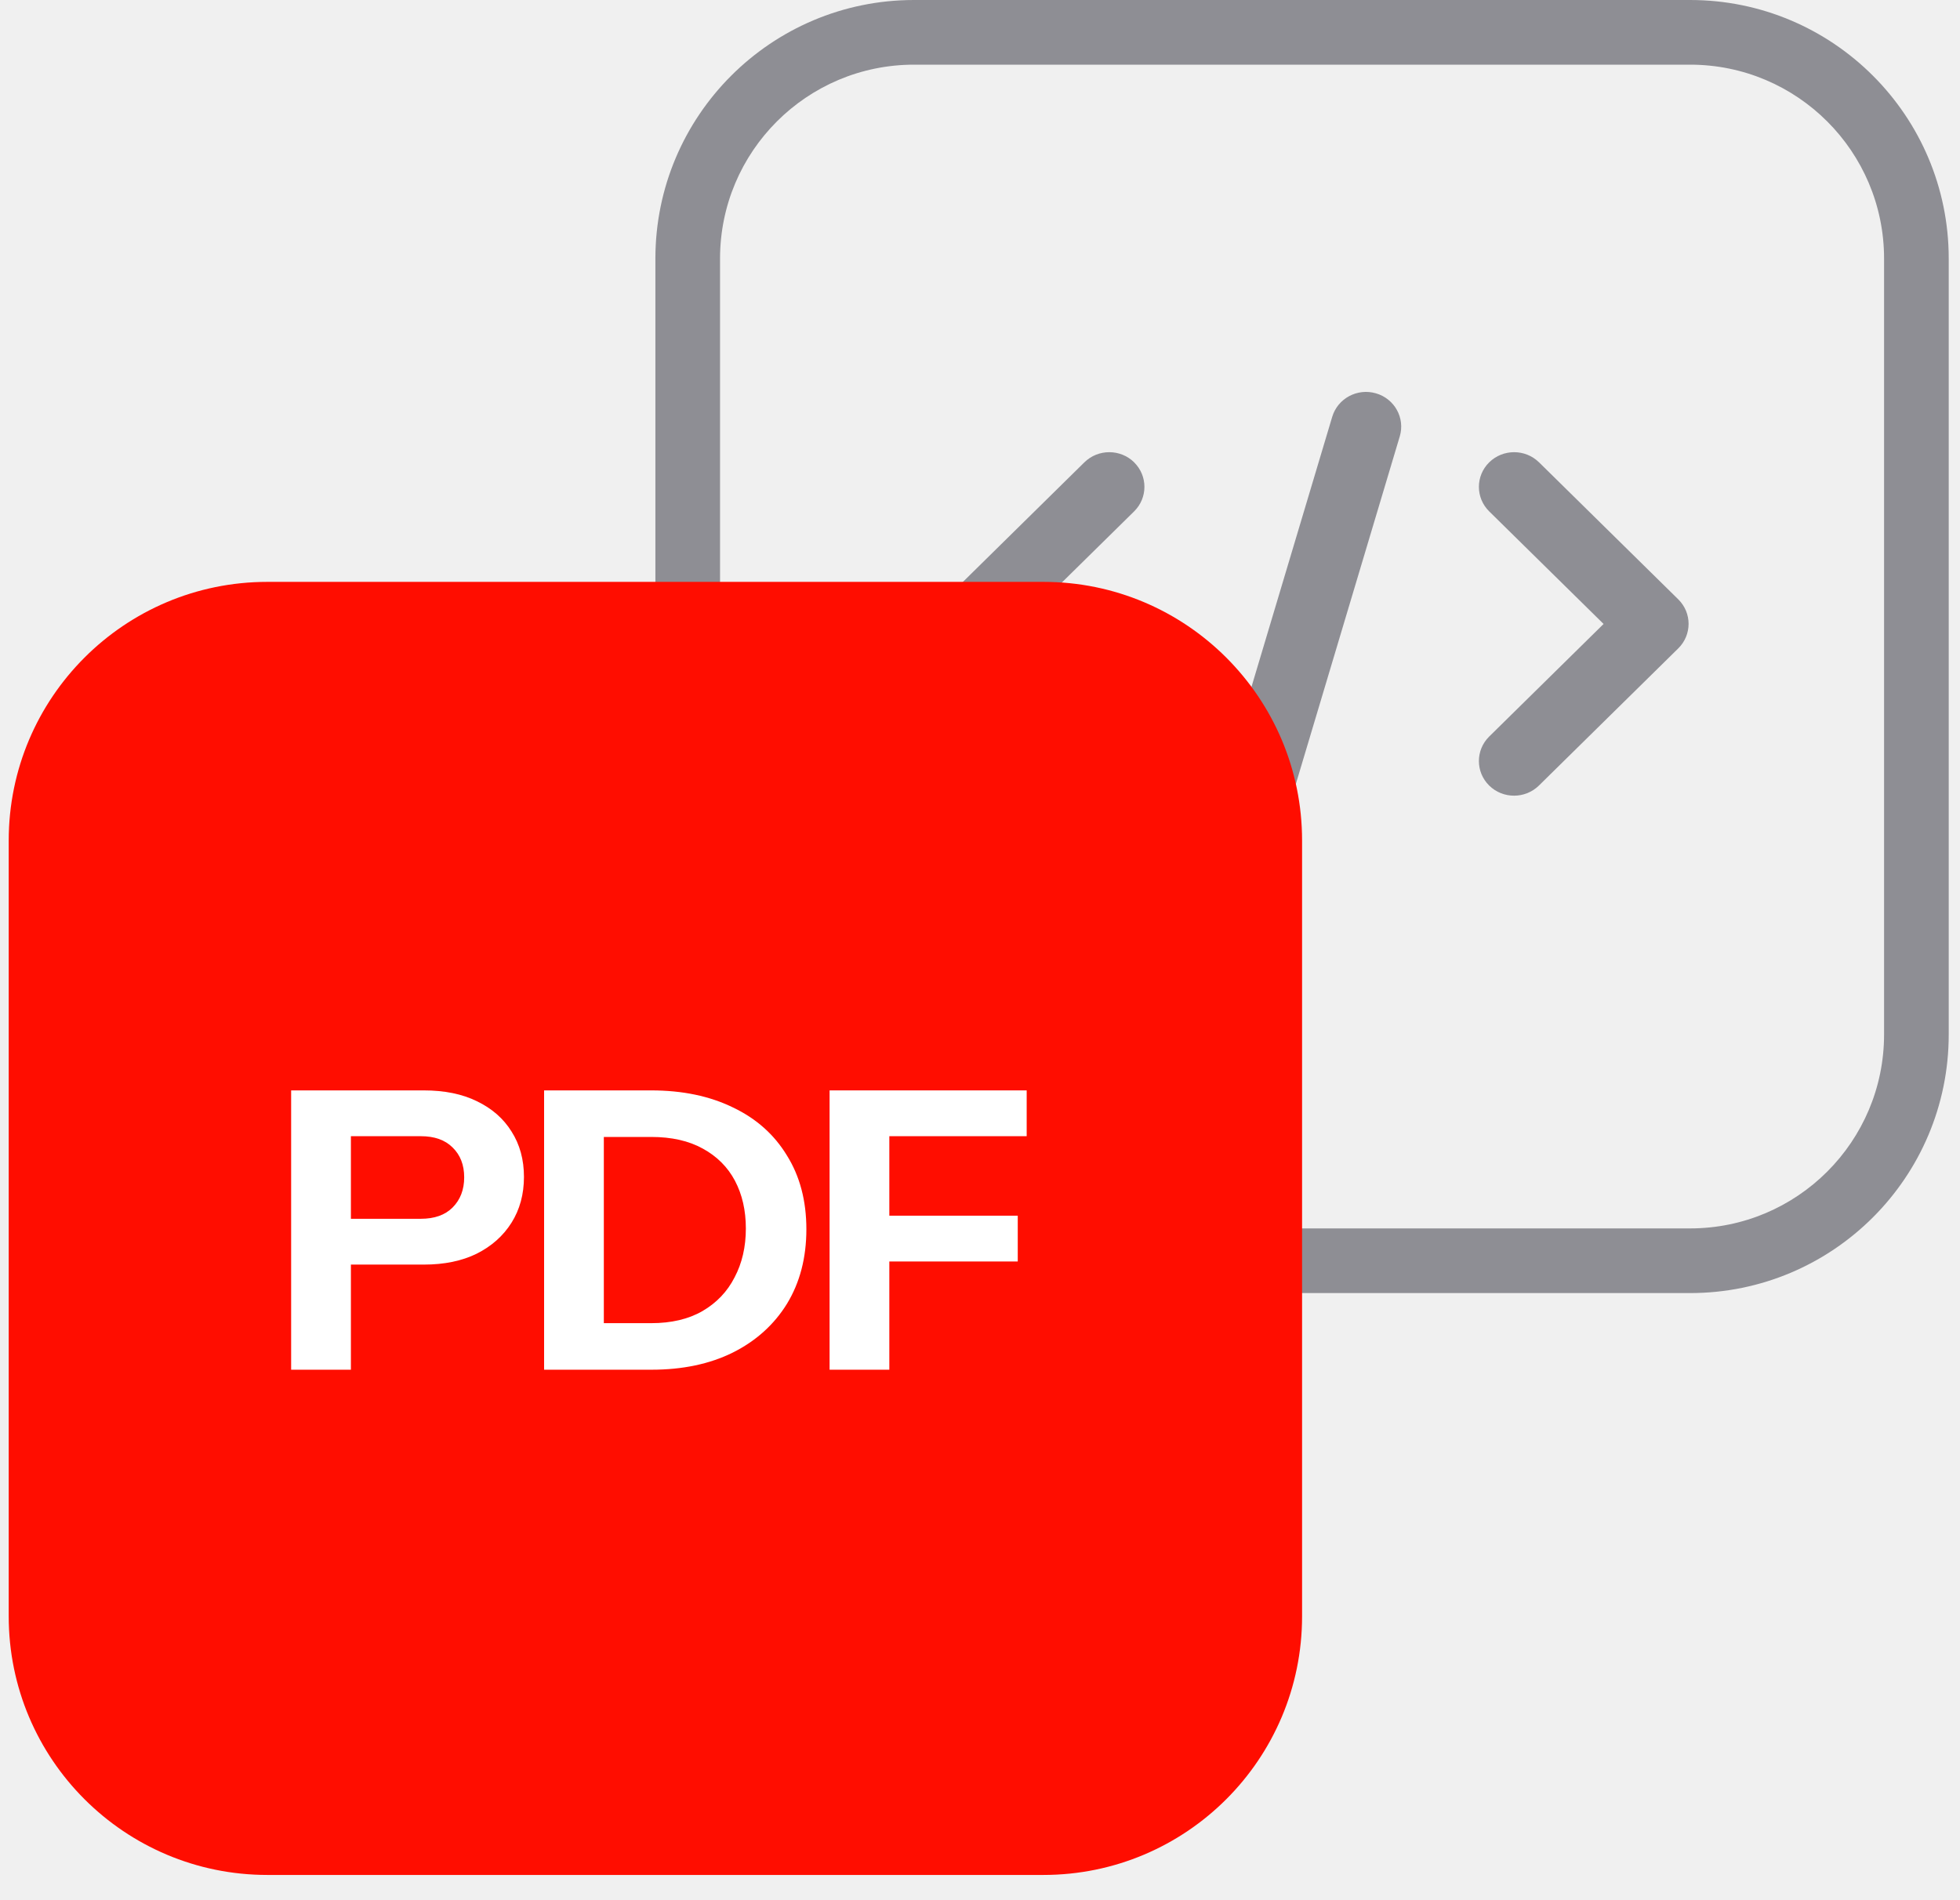
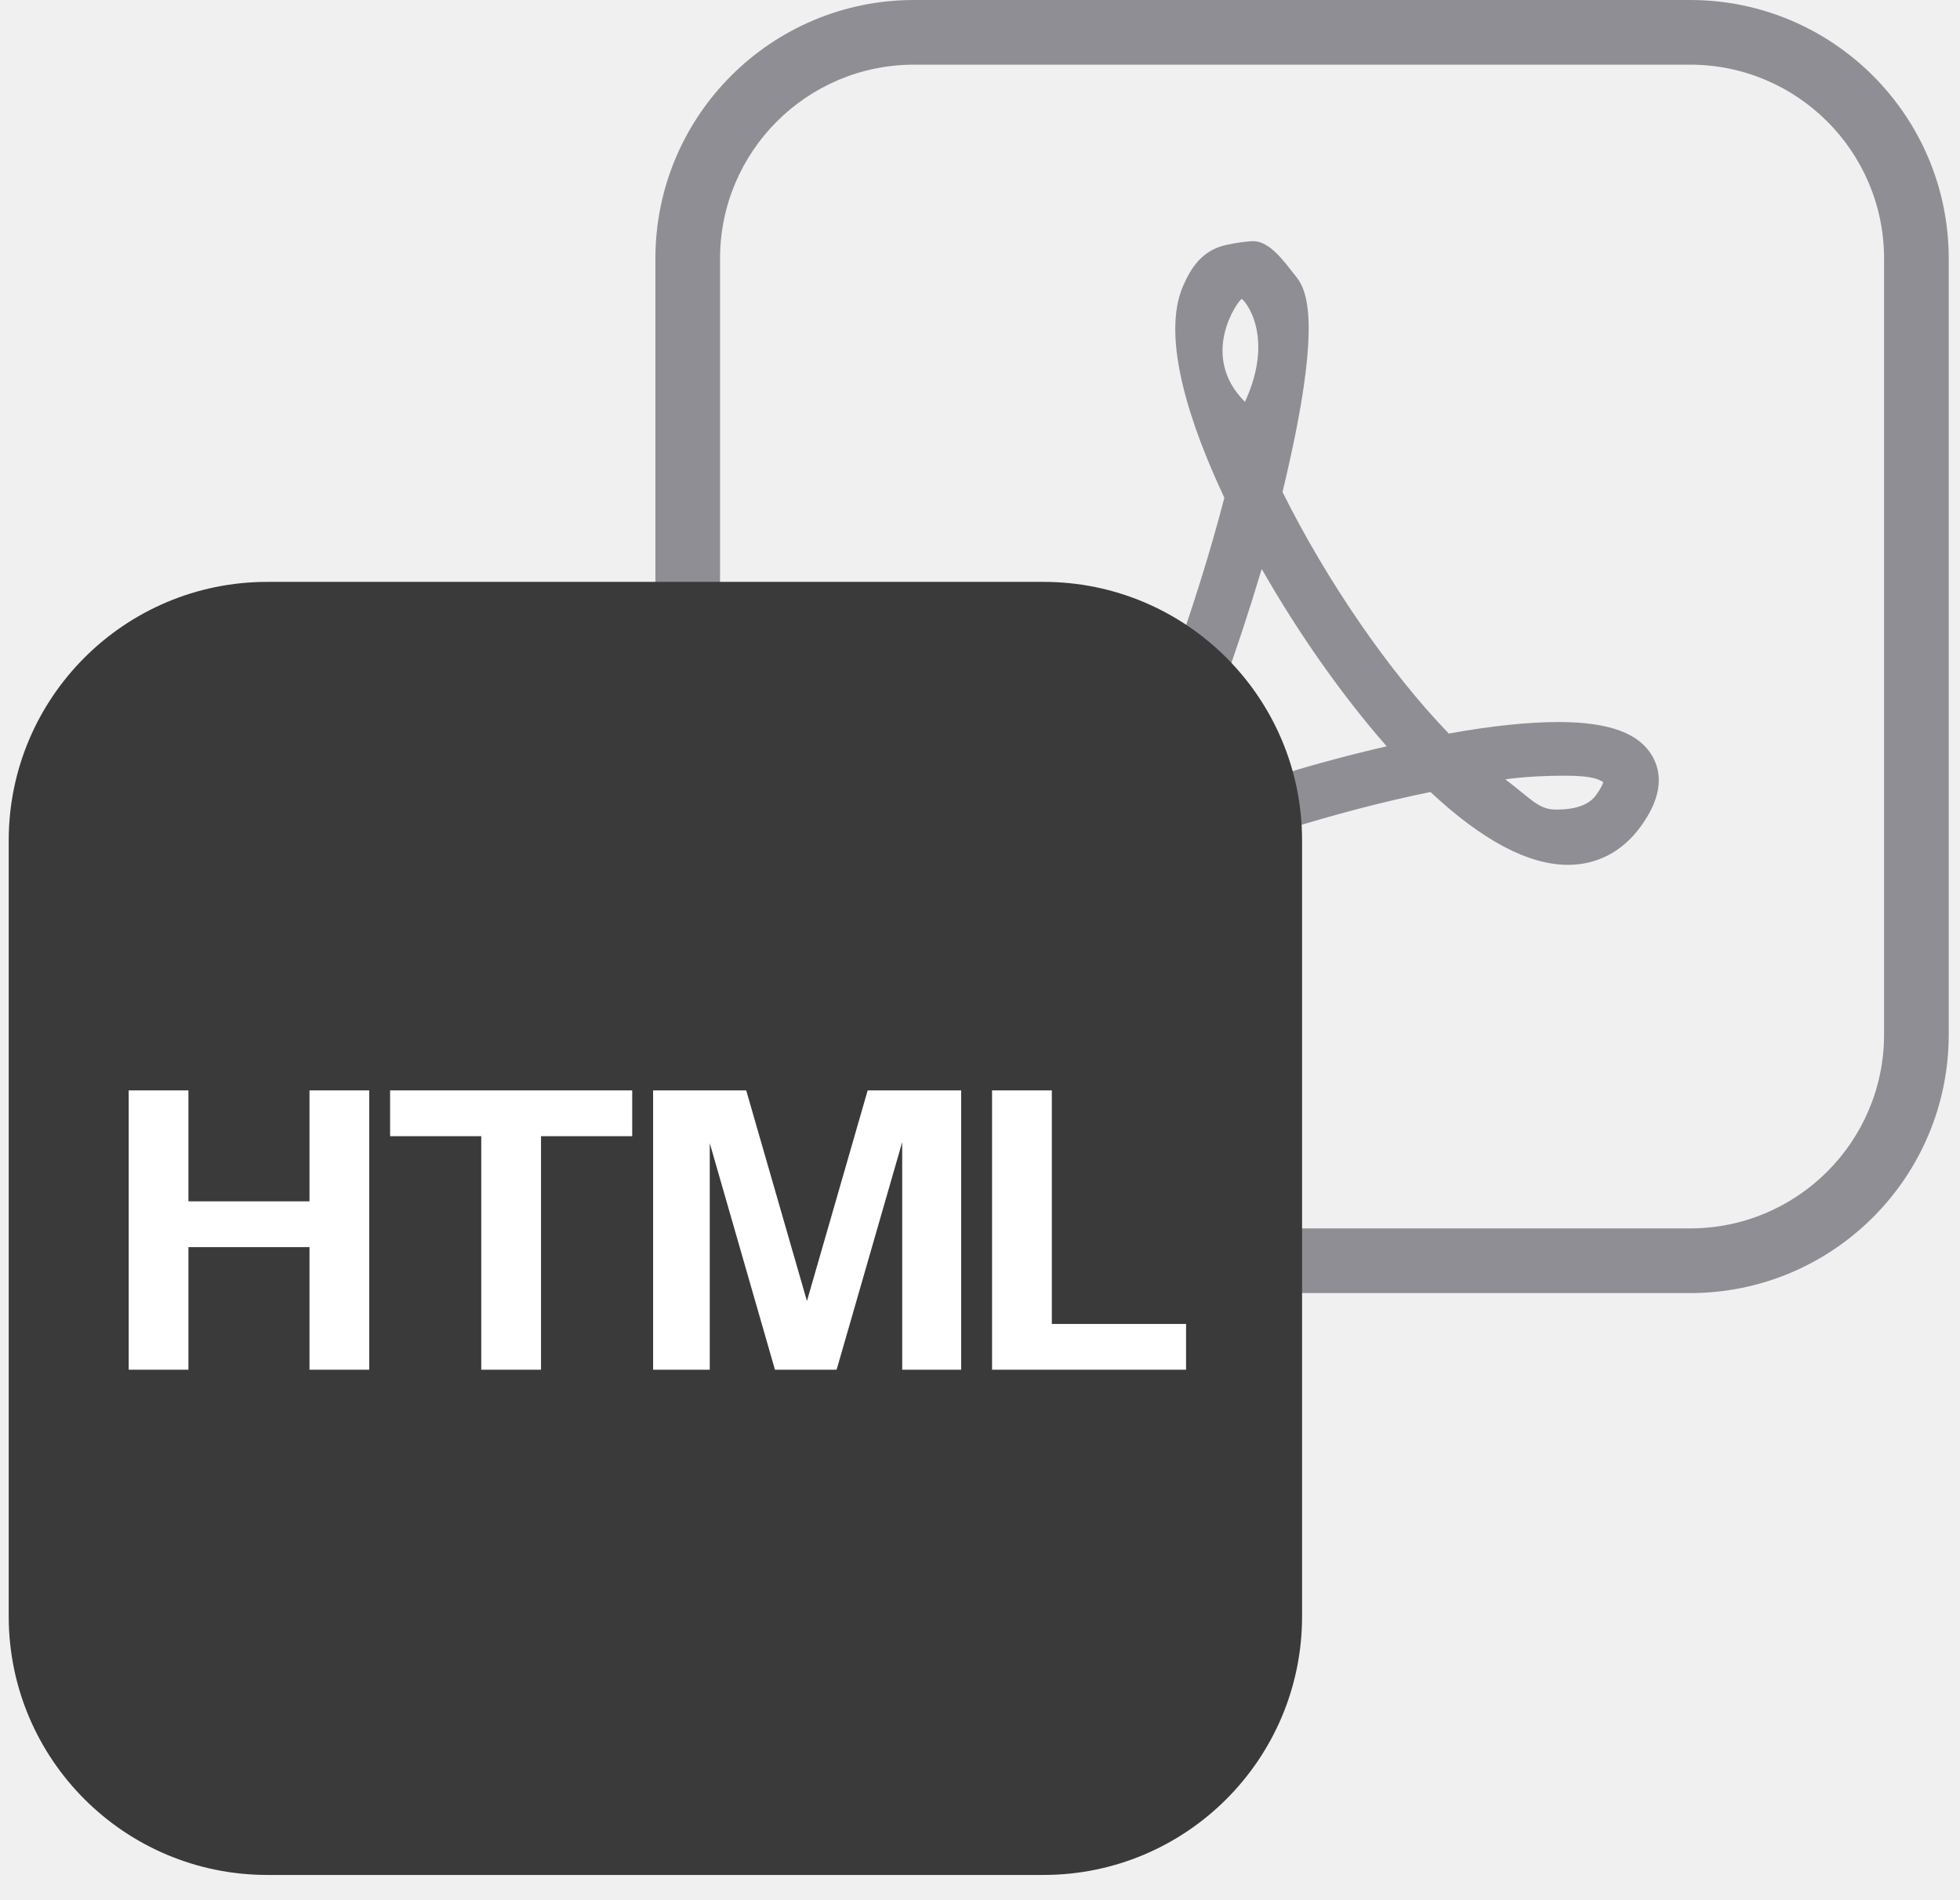
<svg xmlns="http://www.w3.org/2000/svg" width="65" height="63" viewBox="0 0 65 63" fill="none">
  <path fill-rule="evenodd" clip-rule="evenodd" d="M56.048 2.145H30.313C26.76 2.145 23.879 5.025 23.879 8.578V34.313C23.879 37.867 26.76 40.747 30.313 40.747H56.048C59.601 40.747 62.482 37.867 62.482 34.313V8.578C62.482 5.025 59.601 2.145 56.048 2.145ZM30.313 0C25.576 0 21.735 3.841 21.735 8.578V34.313C21.735 39.051 25.576 42.892 30.313 42.892H56.048C60.786 42.892 64.626 39.051 64.626 34.313V8.578C64.626 3.841 60.786 0 56.048 0H30.313Z" fill="#8E8E94" />
-   <g clip-path="url(#clip0_9631_3809)">
-     <path d="M37.613 15.336C37.157 14.887 36.417 14.887 35.961 15.336L31.341 19.885C31.122 20.1 31 20.392 31 20.697C31 21.002 31.122 21.294 31.341 21.509L35.961 26.058C36.189 26.282 36.488 26.393 36.786 26.393C37.084 26.393 37.383 26.28 37.611 26.058C38.067 25.609 38.067 24.88 37.611 24.431L33.818 20.697L37.611 16.963C38.067 16.514 38.067 15.785 37.611 15.336H37.613Z" fill="#8E8E94" />
-     <path d="M51.039 15.336C50.583 14.887 49.843 14.887 49.387 15.336C48.931 15.785 48.931 16.514 49.387 16.963L53.18 20.697L49.387 24.431C48.931 24.88 48.931 25.609 49.387 26.058C49.615 26.282 49.913 26.393 50.212 26.393C50.51 26.393 50.809 26.28 51.037 26.056L55.657 21.507C56.113 21.058 56.113 20.33 55.657 19.881L51.037 15.333L51.039 15.336Z" fill="#8E8E94" />
-     <path d="M45.631 13.047C45.012 12.867 44.363 13.217 44.181 13.825L40.086 27.525C39.904 28.135 40.259 28.774 40.876 28.953C40.985 28.985 41.097 29 41.206 29C41.71 29 42.176 28.675 42.326 28.175L46.421 14.475C46.603 13.865 46.249 13.226 45.631 13.047Z" fill="#8E8E94" />
+   <g clip-path="url(#clip0_9631_3827)">
+     <path d="M32.275 36C31.895 36 31.538 35.883 31.224 35.65C30.097 34.824 29.946 33.902 30.011 33.276C30.206 31.549 32.383 29.747 36.499 27.903C38.124 24.406 39.673 20.103 40.604 16.51C39.521 14.21 38.471 11.222 39.24 9.473C39.51 8.858 39.846 8.392 40.464 8.18C40.713 8.095 41.33 8 41.568 8C42.11 8 42.597 8.689 42.933 9.113C43.258 9.516 43.973 10.353 42.532 16.32C43.995 19.266 46.064 22.276 48.046 24.332C49.465 24.077 50.689 23.95 51.685 23.95C53.386 23.95 54.404 24.332 54.827 25.137C55.173 25.794 55.032 26.568 54.404 27.426C53.798 28.253 52.964 28.687 51.999 28.687C50.678 28.687 49.151 27.871 47.439 26.271C44.363 26.896 40.778 28.02 37.875 29.26C36.965 31.136 36.098 32.651 35.297 33.764C34.181 35.279 33.228 36 32.285 36H32.275ZM35.156 30.563C32.838 31.835 31.895 32.884 31.831 33.467C31.82 33.562 31.787 33.817 32.296 34.198C32.459 34.145 33.401 33.732 35.156 30.553V30.563ZM49.931 25.858C50.808 26.525 51.025 26.854 51.61 26.854C51.859 26.854 52.584 26.843 52.92 26.388C53.083 26.165 53.148 26.027 53.169 25.942C53.039 25.868 52.855 25.73 51.902 25.73C51.35 25.73 50.667 25.752 49.941 25.847L49.931 25.858ZM41.839 18.884C41.059 21.502 40.041 24.342 38.947 26.896C41.211 26.038 43.67 25.285 45.988 24.756C44.526 23.092 43.063 21.014 41.85 18.884H41.839ZM41.178 9.918C41.07 9.95 39.738 11.784 41.287 13.331C42.316 11.095 41.233 9.908 41.178 9.918Z" fill="#8E8E94" />
  </g>
-   <path d="M0.289 27.88C0.289 23.142 4.13 19.301 8.867 19.301H34.602C39.34 19.301 43.181 23.142 43.181 27.88V53.614C43.181 58.352 39.34 62.193 34.602 62.193H8.867C4.13 62.193 0.289 58.352 0.289 53.614V27.88Z" fill="#FF0D00" />
-   <path d="M27.512 45.434V36.169H29.493V45.434H27.512ZM28.438 41.844V40.325H33.752V41.844H28.438ZM28.438 37.688V36.169H34.048V37.688H28.438Z" fill="white" />
-   <path d="M19.253 45.434V43.89H21.595C22.264 43.89 22.83 43.757 23.293 43.491C23.765 43.216 24.121 42.843 24.361 42.371C24.61 41.9 24.735 41.359 24.735 40.75C24.735 40.15 24.614 39.622 24.374 39.167C24.134 38.713 23.778 38.357 23.306 38.099C22.843 37.842 22.273 37.713 21.595 37.713H19.292V36.169H21.595C22.633 36.169 23.538 36.358 24.31 36.736C25.082 37.104 25.678 37.636 26.099 38.331C26.527 39.017 26.742 39.832 26.742 40.776C26.742 41.719 26.527 42.543 26.099 43.246C25.67 43.941 25.069 44.482 24.297 44.868C23.534 45.245 22.637 45.434 21.608 45.434H19.253ZM18.044 45.434V36.169H20.025V45.434H18.044Z" fill="white" />
-   <path d="M9.655 45.434V36.169H14.056C14.742 36.169 15.33 36.289 15.819 36.53C16.316 36.77 16.698 37.104 16.964 37.533C17.238 37.962 17.376 38.464 17.376 39.039C17.376 39.614 17.238 40.12 16.964 40.557C16.689 40.995 16.303 41.338 15.806 41.587C15.317 41.827 14.734 41.947 14.056 41.947H11.225V40.428H13.953C14.408 40.428 14.759 40.304 15.008 40.055C15.265 39.798 15.394 39.463 15.394 39.052C15.394 38.64 15.265 38.31 15.008 38.061C14.759 37.812 14.408 37.688 13.953 37.688H11.637V45.434H9.655Z" fill="white" />
+   <path d="M0.289 27.88C0.289 23.142 4.13 19.301 8.867 19.301H34.602C39.34 19.301 43.181 23.142 43.181 27.88V53.614C43.181 58.352 39.34 62.193 34.602 62.193H8.867C4.13 62.193 0.289 58.352 0.289 53.614V27.88Z" fill="#3A3A3B" />
+   <path d="M32.9 45.434V36.169H34.882V45.434H32.9ZM33.826 45.434V43.916H39.334V45.434H33.826Z" fill="white" />
+   <path d="M21.659 45.434V36.169H24.747L27.321 45.099H26.201L28.775 36.169H31.876V45.434H29.92V36.723H30.255L27.745 45.434H25.7L23.216 36.8H23.538V45.434H21.659Z" fill="white" />
+   <path d="M15.96 45.434V37.688H12.937V36.169H20.966V37.688H17.942V45.434H15.96Z" fill="white" />
+   <path d="M4.268 45.434V36.169H6.249V45.434H4.268ZM10.264 45.434V36.169H12.245V45.434H10.264ZM5.194 39.849H11.165V41.368H5.194V39.849Z" fill="white" />
  <defs>
-     <clipPath id="clip0_9631_3809">
-       <rect width="25" height="16" fill="white" transform="translate(31 13)" />
+     <clipPath id="clip0_9631_3827">
+       <rect width="25" height="28" fill="white" transform="translate(30 8)" />
    </clipPath>
  </defs>
</svg>
